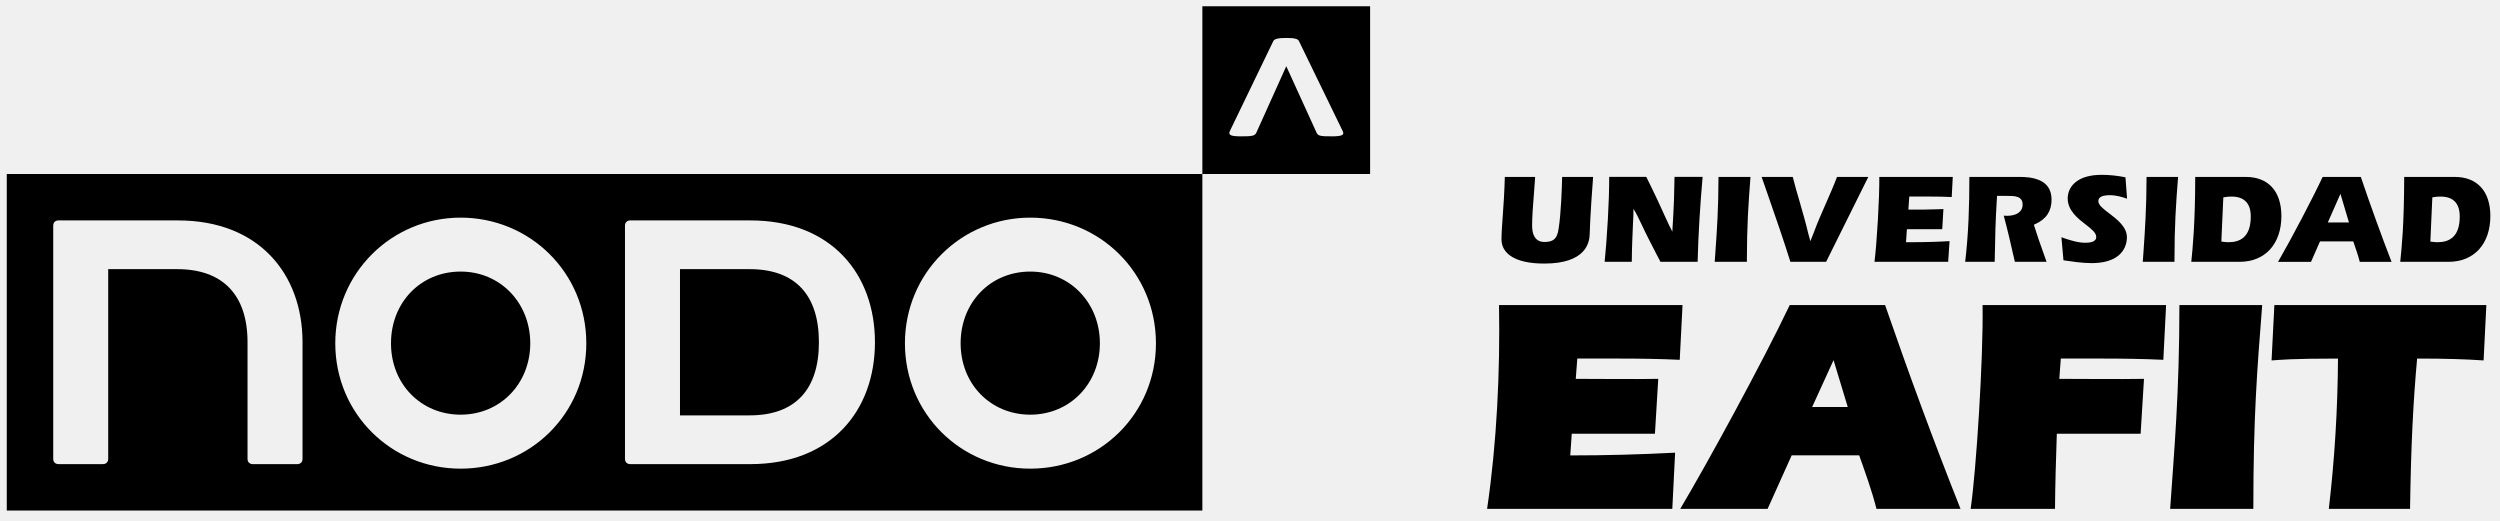
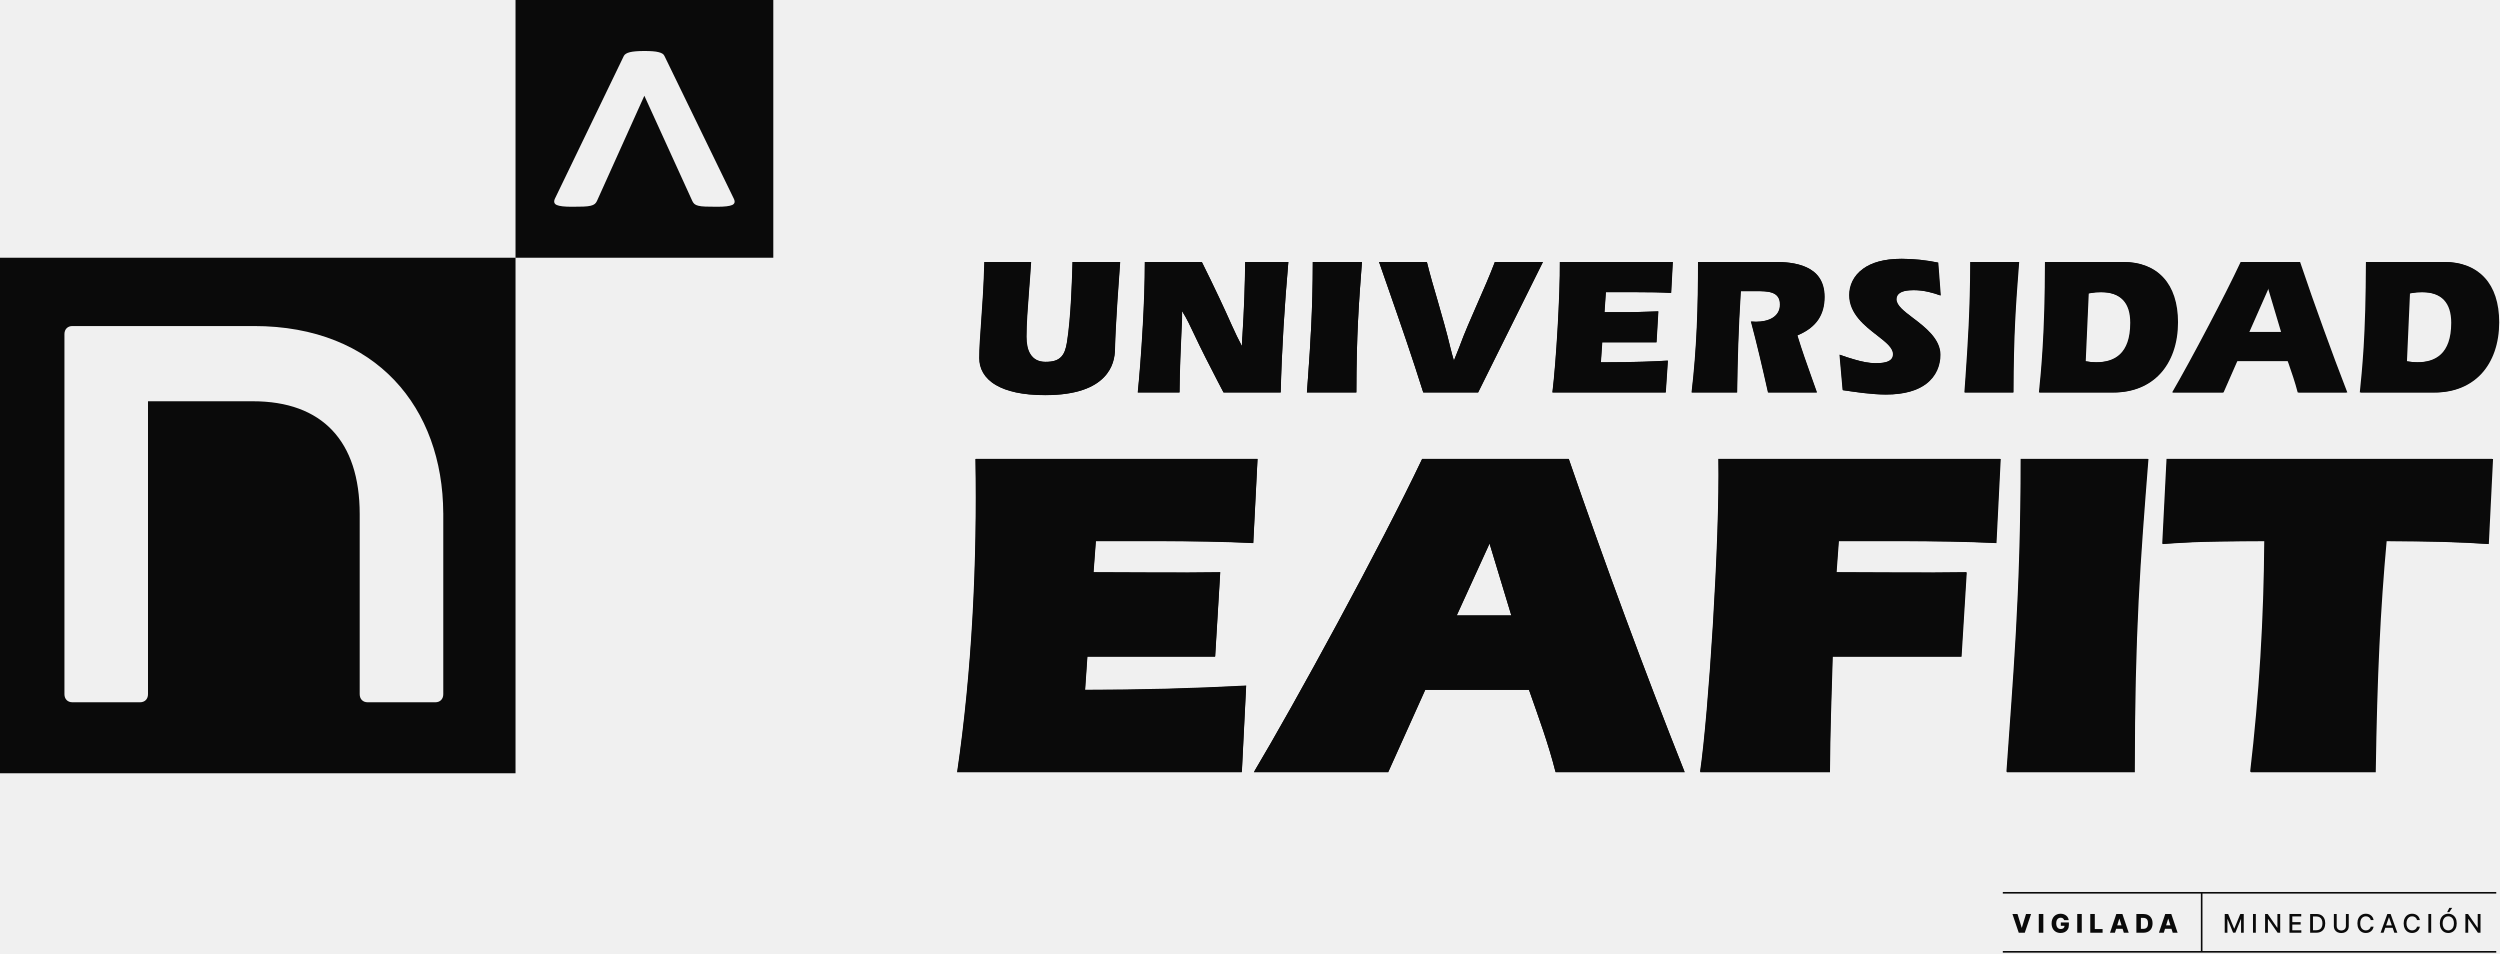
- <svg xmlns="http://www.w3.org/2000/svg" width="880.94" height="183.453" viewBox="0 0 880.94 183.453" fill="none" version="1.1" id="svg17">
-   <defs id="defs17" />
-   <path d="m 875.163,127.004 c -6.478,-0.439 -13.371,-0.655 -23.426,-0.655 -1.406,15.399 -2.173,30.902 -2.492,52.963 h -28.626 c 2.052,-17.532 3.123,-35.088 3.234,-52.963 -16.645,0 -19.847,0.44 -23.41,0.655 l 0.991,-19.496 h 74.695 z m -110.454,52.316 c 1.414,-20.663 3.259,-40.375 3.259,-71.812 h 29.177 c -1.837,23.37 -3.123,39.512 -3.123,71.812 h -29.305 z m -2.404,-52.531 c -6.797,-0.328 -14.393,-0.44 -21.19,-0.44 h -14.936 l -0.527,7.149 c 9.696,0 20.143,0.159 29.84,0 l -1.19,19.337 h -29.529 c -0.287,8.801 -0.575,17.651 -0.639,26.477 h -29.728 c 1.949,-13.227 4.529,-53.394 4.202,-71.812 h 64.671 l -0.974,19.281 z m -101.061,52.531 h 29.6 c -9.401,-23.666 -18.251,-47.683 -26.581,-71.812 h -33.618 c -9.497,20.023 -29.392,56.421 -38.578,71.812 h 30.791 l 8.49,-18.874 h 23.786 c 2.188,6.222 4.488,12.476 6.094,18.874 m -15.128,-52.42 5,16.51 h -12.54 z m -54.192,-0.111 c -6.789,-0.328 -14.377,-0.44 -21.19,-0.44 h -14.92 l -0.535,7.149 c 9.704,0 19.368,0.159 29.065,0 l -1.166,19.337 h -29.313 l -0.527,7.643 c 12.348,0 24.624,-0.319 36.948,-0.966 l -0.99,19.8 h -65.263 c 3.419,-23.211 4.617,-48.346 4.201,-71.812 h 64.664 l -0.982,19.281 z" fill="#000000" id="path1" style="fill:#000000" />
-   <path d="m 540.487,68.755 c 0.167,-2.172 0.343,-4.377 0.463,-6.414 h -10.687 c -0.136,5.335 -0.455,9.952 -0.735,13.81 -0.247,3.323 -0.439,6.094 -0.439,8.243 0,2.292 1.078,4.592 3.858,6.198 2.38,1.39 6.006,2.284 11.222,2.284 7.3,0 11.293,-1.829 13.466,-4.073 2.14,-2.189 2.516,-4.769 2.54,-6.382 0.136,-5.886 0.974,-17.156 1.198,-20.072 h -10.911 c -0.095,3.786 -0.351,12.676 -1.27,18.411 -0.247,1.549 -0.622,2.651 -1.389,3.402 -0.759,0.767 -1.853,1.102 -3.555,1.102 -1.701,0 -2.755,-0.654 -3.458,-1.749 -0.655,-1.03 -0.911,-2.436 -0.911,-4.017 0,-2.995 0.296,-6.837 0.6,-10.735" fill="#000000" id="path2" style="fill:#000000" />
-   <path d="m 566.597,76.902 c -0.344,6.238 -0.807,11.909 -1.159,15.359 h 9.561 c 0.056,-5.615 0.28,-10.063 0.415,-13.242 0.064,-1.31 0.112,-2.38 0.152,-3.211 v -0.599 l 0.024,-1.614 c 1.102,1.726 1.917,3.499 2.788,5.336 1.669,3.578 3.554,7.204 5.415,10.822 0.383,0.719 0.751,1.406 1.31,2.508 h 13.099 c 0.119,-5.016 0.351,-10 0.647,-14.999 0.295,-4.944 0.679,-9.921 1.11,-14.928 h -9.896 c -0.032,2.724 -0.096,5.415 -0.192,8.083 -0.112,3.011 -0.255,5.95 -0.439,8.817 l -0.048,0.599 -0.088,1.789 c -0.823,-1.517 -1.541,-3.075 -2.26,-4.648 -0.943,-2.125 -1.917,-4.249 -2.916,-6.374 -1.294,-2.731 -2.627,-5.511 -4.009,-8.266 h -13.067 c 0,4.673 -0.184,9.768 -0.455,14.56" fill="#000000" id="path3" style="fill:#000000" />
-   <path d="m 604.479,88.707 c -0.087,1.206 -0.167,2.396 -0.263,3.554 h 11.334 c 0.024,-13.298 0.551,-20.263 1.278,-29.92 h -11.27 c -0.024,11.174 -0.551,18.93 -1.087,26.366" fill="#000000" id="path4" style="fill:#000000" />
-   <path d="m 630.901,92.261 h 12.579 l 14.864,-29.92 h -11.022 c -1.222,3.227 -2.62,6.382 -4.002,9.537 -1.453,3.331 -2.931,6.645 -4.177,10.056 -0.391,1.014 -0.791,2.029 -1.214,3.035 -0.295,-0.982 -0.551,-1.933 -0.799,-2.923 -0.846,-3.587 -1.892,-7.189 -2.931,-10.807 -0.862,-2.947 -1.741,-5.91 -2.476,-8.898 h -10.966 c 0.679,1.965 1.454,4.185 2.22,6.382 2.732,7.835 5.447,15.671 7.916,23.538" fill="#000000" id="path5" style="fill:#000000" />
-   <path d="m 684.015,69.298 c 1.246,0.04 2.476,0.064 3.722,0.136 l 0.375,-7.093 h -25.886 c 0.04,3.842 -0.184,9.489 -0.495,15.008 -0.335,5.927 -0.799,11.693 -1.206,14.912 h 25.966 l 0.487,-7.292 c -1.885,0.096 -3.642,0.2 -5.75,0.256 -2.381,0.079 -5.152,0.127 -8.938,0.127 h -0.671 l 0.056,-0.671 0.232,-3.322 0.04,-0.599 h 12.451 l 0.416,-7.093 c -0.751,0.016 -1.534,0.048 -2.332,0.08 -1.582,0.048 -3.139,0.104 -4.633,0.104 h -5.383 l 0.048,-0.679 0.231,-3.323 0.04,-0.591 h 6.933 c 1.366,0 2.803,0.016 4.321,0.04" fill="#000000" id="path6" style="fill:#000000" />
-   <path d="m 703.112,81.279 c 0.136,-3.906 0.311,-7.796 0.559,-11.661 l 0.04,-0.591 h 3.466 c 2.66,0 5.543,0 5.543,3.067 0,1.389 -0.623,2.332 -1.549,2.955 -1.102,0.759 -2.652,0.998 -3.978,0.998 -0.343,0 -0.695,-0.024 -1.054,-0.048 l -0.072,-0.016 c 0.695,2.604 1.358,5.232 1.989,7.892 0.679,2.803 1.294,5.583 1.933,8.386 h 11.174 c -0.448,-1.262 -0.903,-2.532 -1.35,-3.802 -1.022,-2.899 -2.069,-5.79 -2.971,-8.762 l -0.152,-0.519 0.487,-0.215 c 1.909,-0.863 3.379,-2.005 4.337,-3.459 0.927,-1.406 1.406,-3.107 1.406,-5.144 0,-3.753 -1.829,-5.742 -4.121,-6.789 -2.381,-1.102 -5.256,-1.23 -7.133,-1.23 h -17.707 c 0,5.008 -0.072,10 -0.296,15.032 -0.216,4.968 -0.599,9.936 -1.182,14.888 h 10.399 c 0.048,-3.65 0.136,-7.324 0.248,-10.982" fill="#000000" id="path7" style="fill:#000000" />
-   <path d="m 746.842,69.211 c 0.934,0.223 1.837,0.487 2.691,0.806 l -0.575,-7.539 c -1.342,-0.272 -2.723,-0.487 -4.105,-0.639 -1.422,-0.152 -2.844,-0.232 -4.273,-0.232 -4.05,0 -6.877,0.895 -8.754,2.244 -2.316,1.637 -3.219,3.962 -3.219,6.071 0,4.329 3.65,7.132 6.478,9.305 1.98,1.549 3.578,2.795 3.578,4.265 0,2.044 -2.852,2.044 -4.106,2.044 -1.413,0 -3.075,-0.343 -4.696,-0.814 -1.222,-0.336 -2.436,-0.743 -3.466,-1.126 l 0.718,8.122 c 1.438,0.208 3.059,0.456 4.681,0.647 1.805,0.208 3.626,0.352 5.215,0.352 4.289,0 7.229,-0.967 9.162,-2.42 2.42,-1.805 3.298,-4.369 3.298,-6.717 0,-3.643 -3.514,-6.334 -6.317,-8.451 -2.045,-1.557 -3.746,-2.851 -3.746,-4.257 0,-1.086 0.83,-1.613 1.805,-1.869 0.806,-0.192 1.685,-0.224 2.172,-0.224 1.15,0 2.324,0.152 3.459,0.416" fill="#000000" id="path8" style="fill:#000000" />
-   <path d="m 755.316,88.723 c -0.072,1.19 -0.184,2.388 -0.255,3.538 h 11.166 c 0.008,-13.298 0.535,-20.263 1.277,-29.92 h -11.11 c -0.024,11.174 -0.567,18.93 -1.078,26.382 z" fill="#000000" id="path9" style="fill:#000000" />
-   <path d="m 790.755,83.515 c -1.454,1.382 -3.419,1.837 -5.519,1.837 -0.304,0 -0.647,-0.016 -0.975,-0.048 -0.311,-0.016 -0.615,-0.048 -0.958,-0.111 l -0.551,-0.072 0.024,-0.567 0.646,-14.497 0.024,-0.503 0.496,-0.08 c 0.407,-0.072 0.806,-0.12 1.206,-0.168 0.399,-0.024 0.798,-0.04 1.198,-0.04 2.284,0 3.969,0.607 5.104,1.813 1.134,1.198 1.661,2.932 1.661,5.24 0,3.578 -0.919,5.838 -2.364,7.204 m 9.864,-17.555 c -2.149,-2.372 -5.312,-3.626 -9.257,-3.626 h -17.812 c -0.008,8.283 -0.231,14.601 -0.527,19.505 -0.279,4.593 -0.599,7.915 -0.854,10.415 h 16.98 c 4.569,0 8.211,-1.597 10.727,-4.329 2.62,-2.851 4.041,-6.949 4.041,-11.773 0,-4.425 -1.182,-7.875 -3.298,-10.191 z" fill="#000000" id="path10" style="fill:#000000" />
-   <path d="m 820.267,78.388 4.449,-10.08 3.003,10.08 z m 17.029,-0.647 c -1.861,-5.12 -3.666,-10.248 -5.399,-15.4 h -13.451 c -1.869,3.994 -4.592,9.353 -7.388,14.681 -3.059,5.838 -6.19,11.565 -8.33,15.247 h 11.621 l 2.995,-6.829 0.176,-0.367 h 11.709 l 0.152,0.415 0.008,0.016 c 0.766,2.244 1.549,4.473 2.14,6.765 h 11.198 c -1.861,-4.792 -3.666,-9.64 -5.431,-14.52" fill="#000000" id="path11" style="fill:#000000" />
-   <path d="m 864.396,83.515 c -1.47,1.39 -3.418,1.837 -5.519,1.837 -0.319,0 -0.655,-0.016 -0.974,-0.048 -0.304,-0.016 -0.615,-0.048 -0.967,-0.111 l -0.535,-0.072 0.024,-0.567 0.647,-14.497 0.016,-0.503 0.487,-0.08 c 0.407,-0.072 0.799,-0.12 1.214,-0.168 0.407,-0.024 0.783,-0.04 1.182,-0.04 2.293,0 3.978,0.607 5.12,1.813 1.118,1.198 1.661,2.932 1.661,5.24 0,3.578 -0.918,5.838 -2.364,7.204 m 9.848,-17.555 c -2.148,-2.372 -5.311,-3.626 -9.241,-3.626 h -17.811 c -0.024,8.283 -0.232,14.601 -0.519,19.505 -0.288,4.593 -0.623,7.915 -0.879,10.415 h 16.997 c 4.568,0 8.194,-1.597 10.726,-4.329 2.612,-2.851 4.034,-6.949 4.034,-11.773 0,-4.425 -1.166,-7.875 -3.307,-10.191 z" fill="#000000" id="path12" style="fill:#000000" />
-   <path d="m 288.566,120.608 c 0,-16.685 -8.338,-25.767 -24.416,-25.767 h -24.537 v 51.525 h 24.537 c 16.07,0 24.416,-9.081 24.416,-25.766 z" fill="#000000" id="path13" style="fill:#000000" />
-   <path d="M 2.387,179.905 H 423.684 V 61.305 H 2.387 Z M 363.038,76.688 c 24.416,0 44.288,19.384 44.288,44.288 0,24.904 -19.872,44.169 -44.288,44.169 -24.417,0 -44.161,-19.385 -44.161,-44.169 0,-24.784 19.872,-44.288 44.161,-44.288 z m -142.81,2.819 c 0,-1.102 0.735,-1.837 1.837,-1.837 h 42.324 c 28.586,0 43.921,18.889 43.921,42.939 0,24.049 -15.335,42.938 -43.921,42.938 h -42.324 c -1.102,0 -1.837,-0.734 -1.837,-1.837 V 79.515 Z m -57.915,-2.819 c 24.417,0 44.289,19.384 44.289,44.288 0,24.904 -19.872,44.169 -44.289,44.169 -24.416,0 -44.168,-19.385 -44.168,-44.169 0,-24.784 19.871,-44.288 44.168,-44.288 z M 18.753,120.609 V 79.507 c 0,-1.102 0.735,-1.837 1.837,-1.837 h 42.1 c 28.482,0 43.809,18.762 43.913,42.691 v 41.349 c 0,1.103 -0.735,1.837 -1.837,1.837 h -15.703 c -1.102,0 -1.837,-0.734 -1.837,-1.837 v -41.101 c 0,-16.685 -8.714,-25.767 -24.784,-25.767 h -24.312 v 66.86 c 0,1.103 -0.735,1.837 -1.837,1.837 h -15.703 c -1.102,0 -1.837,-0.734 -1.837,-1.837 v -41.101 z" fill="#000000" id="path14" style="fill:#000000" />
-   <path d="m 162.313,146.118 c 13.986,0 24.537,-10.919 24.537,-25.152 0,-14.233 -10.551,-25.271 -24.537,-25.271 -13.985,0 -24.536,10.799 -24.536,25.271 0,14.473 10.671,25.152 24.536,25.152 z" fill="#000000" id="path15" style="fill:#000000" />
-   <path d="m 363.037,146.118 c 13.986,0 24.537,-10.919 24.537,-25.152 0,-14.233 -10.551,-25.271 -24.537,-25.271 -13.985,0 -24.536,10.799 -24.536,25.271 0,14.473 10.671,25.152 24.536,25.152 z" fill="#000000" id="path16" style="fill:#000000" />
-   <path d="m 423.684,2.199 v 59.105 h 59.105 v -59.105 z m 29.568,11.174 c 0.719,0 1.342,0.016 1.869,0.056 0.528,0.04 0.967,0.112 1.334,0.208 0.36,0.096 0.639,0.208 0.847,0.343 0.208,0.136 0.351,0.311 0.439,0.535 l 15.423,31.733 c 0.336,0.679 0.208,1.15 -0.375,1.406 -0.583,0.264 -1.701,0.391 -3.363,0.391 -1.054,0 -1.917,-0.016 -2.58,-0.04 -0.662,-0.032 -1.19,-0.088 -1.573,-0.184 -0.391,-0.096 -0.679,-0.232 -0.879,-0.407 -0.191,-0.176 -0.343,-0.391 -0.455,-0.639 l -10.687,-23.442 -10.559,23.442 c -0.111,0.248 -0.271,0.455 -0.479,0.639 -0.207,0.176 -0.511,0.311 -0.918,0.407 -0.4,0.096 -0.935,0.16 -1.598,0.184 -0.663,0.024 -1.525,0.04 -2.58,0.04 -1.661,0 -2.779,-0.128 -3.362,-0.391 -0.583,-0.256 -0.719,-0.727 -0.415,-1.406 l 15.343,-31.773 c 0.191,-0.383 0.639,-0.663 1.35,-0.839 0.702,-0.176 1.781,-0.264 3.218,-0.264 z" fill="#000000" id="path17" style="fill:#000000" />
+ <svg xmlns="http://www.w3.org/2000/svg" width="831" height="317" viewBox="0 0 831 317" fill="none">
+   <g clip-path="url(#clip0_2610_2037)">
+     <path d="M0 257.037H171.361V85.681H0V257.042V257.037ZM21.419 170.913V111.056C21.419 109.45 22.473 108.374 24.057 108.374H84.398C125.226 108.374 147.188 135.7 147.336 170.545C147.336 170.545 147.341 170.545 147.345 170.545V230.76C147.345 232.366 146.291 233.438 144.707 233.438H122.203C120.619 233.438 119.565 232.366 119.565 230.76V170.904C119.565 146.605 107.082 133.381 84.043 133.381H49.194V230.756C49.194 232.362 48.14 233.434 46.561 233.434H24.057C22.473 233.434 21.419 232.362 21.419 230.756V170.899V170.913ZM171.361 85.681H257.042V0H171.361V85.681ZM243.356 68.146C242.486 68.536 240.813 68.729 238.328 68.729C236.753 68.729 235.47 68.707 234.479 68.671C233.488 68.626 232.703 68.541 232.124 68.393C231.541 68.254 231.11 68.047 230.819 67.787C230.532 67.518 230.303 67.204 230.137 66.836L214.181 31.83L198.414 66.836C198.248 67.204 198.011 67.518 197.701 67.787C197.391 68.047 196.934 68.254 196.333 68.393C195.736 68.536 194.938 68.626 193.947 68.671C192.955 68.707 191.672 68.729 190.098 68.729C187.613 68.729 185.94 68.536 185.069 68.146C184.199 67.76 183.993 67.061 184.45 66.042L207.359 18.598C207.646 18.028 208.319 17.611 209.377 17.346C210.431 17.086 212.033 16.951 214.186 16.951C215.262 16.951 216.191 16.978 216.98 17.041C217.765 17.104 218.429 17.207 218.968 17.346C219.506 17.485 219.927 17.66 220.237 17.862C220.546 18.068 220.762 18.333 220.892 18.656L243.921 66.042C244.419 67.056 244.231 67.76 243.361 68.146" fill="#0A0A0A" />
+   </g>
+   <path d="M416.564 180.531C406.723 180.052 395.723 179.898 385.842 179.898H364.208L363.429 190.269C377.503 190.269 391.515 190.504 405.574 190.269L403.886 218.305H361.387L360.624 229.392C378.528 229.392 396.325 228.933 414.197 227.989L412.764 256.696H318.133C323.088 223.037 324.822 186.59 324.221 152.573H417.983L416.564 180.531ZM495.14 180.692L502.394 204.636H484.212L495.14 180.692ZM517.093 256.696H560.014C546.379 222.379 533.556 187.552 521.478 152.573H472.736C458.962 181.603 430.114 234.387 416.794 256.696H461.445L473.761 229.335H508.252C511.42 238.352 514.764 247.421 517.093 256.696ZM663.634 180.531C653.776 180.052 642.761 179.898 632.904 179.898H611.246L610.482 190.269C624.542 190.269 639.687 190.504 653.751 190.269L652.026 218.305H609.21C608.795 231.069 608.379 243.902 608.287 256.696H565.187C568.015 237.515 571.754 179.276 571.276 152.573H665.044L663.634 180.531ZM667.117 256.696C669.167 226.737 671.842 198.154 671.842 152.573H714.147C711.488 186.465 709.615 209.865 709.615 256.696H667.117ZM827.285 180.846C817.89 180.21 807.894 179.898 793.319 179.898C791.283 202.227 790.166 224.703 789.703 256.696H748.2C751.175 231.269 752.73 205.819 752.893 179.898C728.753 179.898 724.113 180.531 718.95 180.846L720.383 152.573H828.687L827.285 180.846Z" fill="#0A0A0A" />
+   <path d="M341.997 96.374C342.244 93.221 342.499 90.031 342.667 87.079H327.176C326.975 94.816 326.522 101.507 326.112 107.102C325.757 111.919 325.48 115.936 325.48 119.053C325.48 122.382 327.037 125.711 331.076 128.035C334.53 130.054 339.787 131.35 347.354 131.35C357.937 131.35 363.725 128.694 366.878 125.438C369.983 122.262 370.53 118.529 370.562 116.185C370.753 107.65 371.978 91.31 372.296 87.079H356.481C356.342 92.566 355.972 105.454 354.637 113.778C354.275 116.027 353.728 117.622 352.626 118.706C351.523 119.821 349.936 120.301 347.47 120.301C345.096 120.301 343.468 119.358 342.459 117.761C341.504 116.262 341.134 114.224 341.134 111.934C341.134 107.588 341.558 102.023 341.997 96.374Z" fill="#0A0A0A" />
+   <path d="M379.856 108.189C379.362 117.233 378.69 125.46 378.176 130.464H392.041C392.118 122.317 392.449 115.872 392.642 111.265C392.734 109.367 392.804 107.811 392.858 106.608L392.872 105.738L392.895 103.4C394.49 105.899 395.671 108.47 396.934 111.141C399.355 116.329 402.084 121.593 404.789 126.833C405.344 127.875 405.875 128.871 406.686 130.464H425.685C425.861 123.195 426.193 115.959 426.622 108.72C427.056 101.556 427.602 94.338 428.235 87.078H413.89C413.844 91.024 413.751 94.934 413.613 98.794C413.452 103.156 413.243 107.422 412.975 111.58L412.905 112.451L412.782 115.048C411.594 112.846 410.546 110.589 409.507 108.308C408.14 105.229 406.723 102.146 405.275 99.064C403.394 95.099 401.467 91.079 399.462 87.078H380.518C380.518 93.858 380.25 101.238 379.856 108.189Z" fill="#0A0A0A" />
+   <path d="M434.795 125.307C434.671 127.056 434.549 128.779 434.418 130.462H450.857C450.889 111.179 451.652 101.084 452.716 87.078H436.368C436.336 103.28 435.567 114.522 434.795 125.307Z" fill="#0A0A0A" />
+   <path d="M473.098 130.464H491.34L512.891 87.078H496.914C495.14 91.758 493.121 96.335 491.109 100.905C489.006 105.737 486.856 110.541 485.052 115.485C484.49 116.953 483.903 118.424 483.287 119.89C482.855 118.471 482.486 117.092 482.131 115.654C480.905 110.456 479.387 105.229 477.883 99.985C476.628 95.715 475.363 91.414 474.298 87.078H458.398C459.386 89.927 460.504 93.151 461.622 96.335C465.583 107.692 469.521 119.053 473.098 130.464Z" fill="#0A0A0A" />
+   <path d="M550.122 97.167C551.925 97.222 553.715 97.26 555.518 97.365L556.064 87.078H518.531C518.591 92.654 518.26 100.837 517.811 108.841C517.32 117.429 516.648 125.792 516.062 130.463H553.715L554.424 119.89C551.695 120.032 549.145 120.175 546.083 120.259C542.629 120.37 538.608 120.444 533.118 120.444H532.141L532.218 119.465L532.55 114.648L532.602 113.785H533.45H550.653L551.255 103.503C550.162 103.526 549.035 103.576 547.872 103.618C545.583 103.687 543.318 103.772 541.158 103.772H534.307H533.351L533.421 102.782L533.751 97.969L533.805 97.113H534.639H543.855C545.838 97.113 547.917 97.138 550.122 97.167Z" fill="#0A0A0A" />
+   <path d="M577.805 114.54C578.006 108.876 578.253 103.24 578.622 97.634L578.684 96.775H579.517H583.531H583.709C587.571 96.775 591.747 96.775 591.747 101.226C591.747 103.24 590.847 104.605 589.505 105.511C587.903 106.609 585.659 106.964 583.732 106.964C583.232 106.964 582.73 106.925 582.207 106.894L582.1 106.871C583.107 110.648 584.064 114.455 584.98 118.309C585.96 122.371 586.861 126.404 587.779 130.465H603.98C603.333 128.637 602.677 126.795 602.021 124.953C600.534 120.752 599.024 116.56 597.714 112.25L597.489 111.496L598.19 111.179C600.959 109.924 603.086 108.273 604.48 106.17C605.822 104.128 606.517 101.668 606.517 98.71C606.517 93.267 603.864 90.386 600.534 88.865C597.081 87.27 592.919 87.079 590.19 87.079H564.511C564.511 94.339 564.409 101.577 564.086 108.876C563.769 116.081 563.216 123.287 562.367 130.465H577.443C577.513 125.168 577.637 119.844 577.805 114.54Z" fill="#0A0A0A" />
+   <path d="M641.217 97.044C642.574 97.364 643.877 97.753 645.124 98.215L644.294 87.286C642.351 86.892 640.346 86.584 638.342 86.361C636.284 86.138 634.219 86.031 632.145 86.031C626.272 86.031 622.172 87.323 619.453 89.29C616.099 91.665 614.788 95.039 614.788 98.091C614.788 104.363 620.083 108.436 624.176 111.589C627.052 113.832 629.364 115.642 629.364 117.777C629.364 120.736 625.224 120.736 623.413 120.736C621.363 120.736 618.949 120.243 616.599 119.551C614.827 119.06 613.07 118.47 611.574 117.919L612.616 129.701C614.705 130.005 617.054 130.36 619.398 130.642C622.011 130.941 624.655 131.151 626.958 131.151C633.179 131.151 637.441 129.746 640.238 127.646C643.746 125.026 645.018 121.307 645.018 117.908C645.018 112.628 639.923 108.721 635.861 105.652C632.893 103.398 630.426 101.522 630.426 99.476C630.426 97.895 631.629 97.136 633.048 96.762C634.219 96.481 635.49 96.444 636.199 96.444C637.863 96.444 639.568 96.658 641.217 97.044Z" fill="#0A0A0A" />
+   <path d="M653.502 125.33C653.395 127.057 653.239 128.791 653.133 130.462H669.317C669.332 111.179 670.097 101.082 671.176 87.078H655.067C655.029 103.28 654.242 114.524 653.502 125.33Z" fill="#0A0A0A" />
+   <path d="M719.187 92.335C716.065 88.898 711.481 87.079 705.76 87.079H679.939C679.925 99.086 679.61 108.25 679.178 115.357C678.778 122.016 678.315 126.834 677.938 130.464H702.555C709.174 130.464 714.456 128.144 718.108 124.19C721.9 120.051 723.973 114.117 723.973 107.117C723.973 100.704 722.263 95.699 719.187 92.335ZM704.89 117.777C702.785 119.782 699.933 120.443 696.889 120.443C696.45 120.443 695.948 120.421 695.479 120.37C695.033 120.352 694.584 120.301 694.093 120.21L693.299 120.106L693.329 119.288L694.269 98.262L694.298 97.53L695.016 97.414C695.609 97.307 696.187 97.245 696.767 97.168C697.346 97.137 697.923 97.113 698.501 97.113C701.816 97.113 704.257 98 705.907 99.737C707.548 101.472 708.319 103.987 708.319 107.331C708.319 112.52 706.986 115.797 704.89 117.777Z" fill="#0A0A0A" />
+   <path d="M772.379 109.407C769.682 101.985 767.06 94.546 764.549 87.079H745.048C742.343 92.868 738.389 100.644 734.335 108.36C729.895 116.821 725.365 125.131 722.258 130.464H739.106L743.453 120.564L743.708 120.031H744.293H760.069H760.687L760.903 120.634V120.649L760.918 120.652C762.034 123.913 763.168 127.135 764.016 130.464H780.255C777.559 123.514 774.937 116.491 772.379 109.407ZM747.685 110.347L754.135 95.735L758.491 110.347H747.685Z" fill="#0A0A0A" />
+   <path d="M825.941 92.335C822.827 88.898 818.24 87.079 812.546 87.079H786.718C786.687 99.086 786.386 108.25 785.962 115.357C785.54 122.016 785.061 126.834 784.684 130.464H809.331C815.953 130.464 821.217 128.144 824.885 124.19C828.67 120.051 830.734 114.117 830.734 107.117C830.734 100.704 829.039 95.699 825.941 92.335ZM811.673 117.777C809.539 119.796 806.711 120.443 803.665 120.443C803.203 120.443 802.718 120.421 802.249 120.37C801.809 120.352 801.355 120.301 800.852 120.21L800.075 120.106L800.106 119.288L801.046 98.262L801.069 97.53L801.778 97.414C802.365 97.307 802.941 97.245 803.543 97.168C804.129 97.137 804.682 97.113 805.263 97.113C808.582 97.113 811.035 98 812.683 99.737C814.31 101.472 815.096 103.987 815.096 107.331C815.096 112.52 813.762 115.797 811.673 117.777Z" fill="#0A0A0A" />
+   <path d="M416.596 180.453C406.763 179.975 395.773 179.821 385.9 179.821H364.285L363.508 190.183C377.569 190.183 391.569 190.417 405.616 190.183L403.93 218.194H361.467L360.703 229.273C378.593 229.273 396.375 228.813 414.232 227.869L412.799 256.552H318.25C323.201 222.923 324.934 186.506 324.334 152.519H418.014L416.596 180.453ZM495.106 180.614L502.353 204.538H484.187L495.106 180.614ZM517.039 256.552H559.924C546.301 222.265 533.488 187.467 521.42 152.519H472.72C458.958 181.524 430.135 234.262 416.827 256.552H461.439L473.744 229.215H508.205C511.371 238.224 514.712 247.285 517.039 256.552ZM663.452 180.453C653.604 179.975 642.599 179.821 632.751 179.821H611.111L610.349 190.183C624.395 190.183 639.528 190.417 653.581 190.183L651.857 218.194H609.077C608.663 230.947 608.246 243.769 608.155 256.552H565.091C567.918 237.389 571.653 179.199 571.175 152.519H664.863L663.452 180.453ZM666.935 256.552C668.982 226.619 671.654 198.061 671.654 152.519H713.925C711.267 186.382 709.396 209.762 709.396 256.552H666.935ZM826.964 180.768C817.578 180.132 807.589 179.821 793.027 179.821C790.994 202.129 789.877 224.586 789.414 256.552H747.947C750.919 231.148 752.474 205.718 752.636 179.821C728.516 179.821 723.881 180.453 718.723 180.768L720.154 152.519H828.364L826.964 180.768Z" fill="#0A0A0A" />
+   <path d="M342.089 96.368C342.334 93.218 342.59 90.03 342.759 87.08H327.282C327.081 94.811 326.626 101.497 326.217 107.086C325.864 111.9 325.586 115.913 325.586 119.027C325.586 122.354 327.143 125.68 331.178 128.002C334.629 130.02 339.881 131.313 347.441 131.313C358.015 131.313 363.799 128.66 366.948 125.407C370.052 122.234 370.597 118.504 370.629 116.162C370.821 107.634 372.044 91.309 372.362 87.08H356.56C356.421 92.563 356.052 105.44 354.719 113.756C354.356 116.004 353.81 117.598 352.708 118.681C351.607 119.795 350.021 120.275 347.557 120.275C345.185 120.275 343.559 119.331 342.55 117.737C341.596 116.239 341.228 114.202 341.228 111.914C341.228 107.572 341.651 102.012 342.089 96.368Z" fill="#0A0A0A" />
+   <path d="M379.917 108.173C379.423 117.21 378.752 125.43 378.238 130.429H392.092C392.169 122.289 392.499 115.849 392.692 111.246C392.785 109.35 392.854 107.795 392.908 106.594L392.923 105.724L392.945 103.387C394.539 105.885 395.719 108.454 396.981 111.122C399.4 116.306 402.127 121.565 404.828 126.8C405.384 127.842 405.915 128.837 406.725 130.429H425.707C425.883 123.167 426.215 115.936 426.644 108.704C427.077 101.546 427.623 94.335 428.254 87.082H413.924C413.876 91.022 413.784 94.929 413.646 98.786C413.484 103.143 413.276 107.406 413.008 111.561L412.938 112.431L412.815 115.027C411.628 112.825 410.582 110.571 409.542 108.293C408.178 105.215 406.762 102.134 405.314 99.056C403.435 95.094 401.51 91.078 399.507 87.082H380.579C380.579 93.854 380.311 101.227 379.917 108.173Z" fill="#0A0A0A" />
+   <path d="M434.807 125.276C434.683 127.024 434.562 128.746 434.43 130.427H450.855C450.887 111.16 451.649 101.074 452.711 87.08H436.379C436.347 103.268 435.577 114.5 434.807 125.276Z" fill="#0A0A0A" />
+   <path d="M473.085 130.429H491.311L512.844 87.081H496.881C495.108 91.755 493.09 96.329 491.08 100.895C488.978 105.723 486.832 110.523 485.03 115.463C484.467 116.93 483.88 118.399 483.265 119.864C482.834 118.447 482.464 117.068 482.111 115.633C480.886 110.438 479.369 105.215 477.866 99.977C476.612 95.71 475.348 91.412 474.285 87.081H458.398C459.385 89.928 460.503 93.148 461.618 96.329C465.577 107.678 469.51 119.027 473.085 130.429Z" fill="#0A0A0A" />
+   <path d="M550.038 97.161C551.84 97.215 553.627 97.253 555.429 97.358L555.975 87.081H518.474C518.534 92.651 518.204 100.827 517.756 108.825C517.264 117.405 516.593 125.76 516.008 130.429H553.627L554.336 119.863C551.61 120.006 549.061 120.149 546.003 120.233C542.553 120.343 538.534 120.417 533.049 120.417H532.072L532.149 119.44L532.481 114.626L532.534 113.764H533.381H550.569L551.171 103.492C550.078 103.514 548.952 103.564 547.79 103.606C545.502 103.675 543.239 103.76 541.083 103.76H534.236H533.282L533.351 102.771L533.682 97.962L533.736 97.107H534.569H543.777C545.758 97.107 547.835 97.13 550.038 97.161Z" fill="#0A0A0A" />
+   <path d="M577.695 114.519C577.896 108.86 578.141 103.228 578.511 97.628L578.573 96.768H579.406H583.416H583.595C587.452 96.768 591.626 96.768 591.626 101.216C591.626 103.228 590.726 104.592 589.384 105.498C587.784 106.595 585.542 106.948 583.617 106.948C583.116 106.948 582.615 106.911 582.092 106.879L581.986 106.857C582.992 110.63 583.948 114.434 584.863 118.284C585.843 122.343 586.743 126.373 587.659 130.429H603.848C603.201 128.603 602.545 126.764 601.89 124.923C600.405 120.726 598.896 116.536 597.587 112.231L597.362 111.477L598.063 111.16C600.829 109.906 602.954 108.258 604.347 106.155C605.688 104.115 606.382 101.659 606.382 98.702C606.382 93.264 603.731 90.385 600.405 88.867C596.955 87.273 592.795 87.082 590.069 87.082H564.412C564.412 94.335 564.31 101.567 563.988 108.86C563.67 116.059 563.118 123.258 562.27 130.429H577.334C577.403 125.137 577.527 119.818 577.695 114.519Z" fill="#0A0A0A" />
+   <path d="M641.056 97.037C642.412 97.358 643.713 97.746 644.96 98.208L644.129 87.289C642.189 86.894 640.186 86.587 638.183 86.364C636.126 86.141 634.064 86.034 631.992 86.034C626.124 86.034 622.027 87.326 619.31 89.291C615.959 91.663 614.65 95.034 614.65 98.084C614.65 104.35 619.94 108.42 624.03 111.569C626.902 113.811 629.213 115.621 629.213 117.753C629.213 120.709 625.076 120.709 623.266 120.709C621.219 120.709 618.807 120.217 616.459 119.524C614.687 119.035 612.932 118.446 611.438 117.895L612.479 129.667C614.565 129.971 616.913 130.325 619.255 130.607C621.866 130.906 624.508 131.115 626.809 131.115C633.025 131.115 637.283 129.712 640.077 127.614C643.582 124.996 644.853 121.28 644.853 117.883C644.853 112.609 639.762 108.704 635.704 105.639C632.74 103.387 630.274 101.511 630.274 99.468C630.274 97.889 631.476 97.129 632.894 96.756C634.064 96.475 635.333 96.438 636.042 96.438C637.705 96.438 639.408 96.653 641.056 97.037Z" fill="#0A0A0A" />
+   <path d="M653.33 125.3C653.223 127.025 653.068 128.758 652.961 130.429H669.132C669.147 111.161 669.911 101.072 670.988 87.081H654.894C654.854 103.268 654.069 114.503 653.33 125.3Z" fill="#0A0A0A" />
+   <path d="M718.952 92.333C715.834 88.897 711.253 87.08 705.538 87.08H679.739C679.724 99.077 679.409 108.234 678.978 115.335C678.579 121.988 678.115 126.801 677.738 130.429H702.335C708.948 130.429 714.225 128.111 717.875 124.16C721.664 120.025 723.733 114.096 723.733 107.102C723.733 100.694 722.025 95.693 718.952 92.333ZM704.668 117.752C702.565 119.755 699.715 120.417 696.674 120.417C696.234 120.417 695.734 120.394 695.265 120.344C694.819 120.326 694.371 120.275 693.88 120.182L693.087 120.079L693.116 119.261L694.056 98.255L694.085 97.523L694.802 97.406C695.395 97.3 695.972 97.238 696.552 97.161C697.129 97.13 697.707 97.107 698.285 97.107C701.596 97.107 704.035 97.992 705.684 99.728C707.325 101.461 708.093 103.976 708.093 107.316C708.093 112.5 706.762 115.774 704.668 117.752Z" fill="#0A0A0A" />
+   <path d="M772.102 109.39C769.407 101.973 766.787 94.543 764.278 87.081H744.793C742.092 92.864 738.14 100.634 734.09 108.344C729.654 116.799 725.127 125.1 722.023 130.429H738.857L743.199 120.538L743.455 120.005H744.04H759.802H760.419L760.635 120.607V120.622L760.65 120.626C761.766 123.883 762.899 127.103 763.746 130.429H779.971C777.277 123.486 774.657 116.467 772.102 109.39ZM747.428 110.33L753.873 95.729L758.225 110.33H747.428Z" fill="#0A0A0A" />
+   <path d="M825.619 92.333C822.508 88.897 817.926 87.08 812.236 87.08H786.431C786.399 99.077 786.099 108.234 785.675 115.335C785.253 121.988 784.775 126.801 784.398 130.429H809.024C815.64 130.429 820.899 128.111 824.565 124.16C828.345 120.025 830.408 114.096 830.408 107.102C830.408 100.694 828.715 95.693 825.619 92.333ZM811.364 117.752C809.232 119.77 806.407 120.417 803.363 120.417C802.901 120.417 802.417 120.394 801.948 120.344C801.508 120.326 801.055 120.275 800.553 120.182L799.777 120.079L799.806 119.261L800.746 98.255L800.769 97.523L801.476 97.406C802.064 97.3 802.639 97.238 803.241 97.161C803.826 97.13 804.379 97.107 804.958 97.107C808.275 97.107 810.727 97.992 812.373 99.728C813.999 101.461 814.785 103.976 814.785 107.316C814.785 112.5 813.451 115.774 811.364 117.752Z" fill="#0A0A0A" />
+   <path d="M670.614 303.809L672.007 308.372H672.059L673.452 303.809H675.136L673.035 310.038H671.031L668.93 303.809H670.614Z" fill="#0A0A0A" />
+   <path d="M679.201 310.039H677.695V303.81H679.201V310.039Z" fill="#0A0A0A" />
+   <path d="M686.107 305.844C686.072 305.717 686.022 305.604 685.956 305.505C685.888 305.407 685.807 305.323 685.708 305.255C685.612 305.186 685.5 305.133 685.374 305.098C685.249 305.063 685.111 305.044 684.96 305.044C684.659 305.044 684.398 305.118 684.178 305.264C683.957 305.41 683.788 305.622 683.668 305.901C683.548 306.18 683.488 306.518 683.488 306.915C683.488 307.314 683.546 307.655 683.662 307.937C683.778 308.219 683.945 308.434 684.164 308.582C684.383 308.73 684.649 308.803 684.96 308.803C685.236 308.803 685.47 308.759 685.662 308.669C685.854 308.578 685.999 308.45 686.098 308.283C686.197 308.117 686.247 307.922 686.247 307.697L686.527 307.73H685.012V306.632H687.698V307.456C687.698 308.014 687.58 308.491 687.343 308.889C687.108 309.285 686.783 309.592 686.37 309.804C685.958 310.017 685.484 310.124 684.948 310.124C684.355 310.124 683.832 309.995 683.382 309.738C682.933 309.48 682.581 309.113 682.331 308.635C682.078 308.157 681.953 307.59 681.953 306.933C681.953 306.423 682.029 305.969 682.181 305.572C682.333 305.176 682.545 304.84 682.819 304.564C683.091 304.288 683.407 304.08 683.767 303.937C684.127 303.795 684.515 303.725 684.93 303.725C685.292 303.725 685.627 303.776 685.939 303.88C686.251 303.982 686.526 304.129 686.766 304.317C687.006 304.505 687.202 304.73 687.352 304.989C687.501 305.249 687.595 305.534 687.631 305.844H686.107Z" fill="#0A0A0A" />
+   <path d="M691.977 310.039H690.473V303.81H691.977V310.039Z" fill="#0A0A0A" />
+   <path d="M694.805 310.039V303.81H696.311V308.816H698.901V310.039H694.805Z" fill="#0A0A0A" />
+   <path d="M702.773 307.587H706.155V308.731H702.773V307.587ZM702.989 310.039H701.371L703.472 303.809H705.476L707.579 310.039H705.96L704.497 305.379H704.448L702.989 310.039Z" fill="#0A0A0A" />
+   <path d="M711.639 308.755H712.377C712.726 308.755 713.022 308.696 713.264 308.578C713.506 308.459 713.69 308.265 713.815 307.996C713.939 307.728 714.002 307.369 714.002 306.921C714.002 306.473 713.939 306.116 713.813 305.849C713.687 305.583 713.503 305.39 713.259 305.271C713.013 305.152 712.713 305.094 712.356 305.094H711.639V308.755ZM712.435 310.039H710.133V303.81H712.433C713.067 303.81 713.614 303.934 714.073 304.182C714.533 304.43 714.887 304.787 715.136 305.253C715.386 305.718 715.51 306.274 715.51 306.921C715.51 307.57 715.386 308.128 715.137 308.593C714.889 309.06 714.535 309.417 714.074 309.665C713.614 309.914 713.068 310.039 712.435 310.039Z" fill="#0A0A0A" />
+   <path d="M719.027 307.587H722.41V308.731H719.027V307.587ZM719.243 310.039H717.625L719.727 303.809H721.731L723.833 310.039H722.215L720.751 305.379H720.702L719.243 310.039Z" fill="#0A0A0A" />
+   <path d="M739.5 303.809H740.641L742.624 308.651H742.696L744.68 303.809H745.82V310.038H744.926V305.531H744.869L743.032 310.029H742.289L740.452 305.528H740.395V310.038H739.5V303.809Z" fill="#0A0A0A" />
+   <path d="M749.834 310.039H748.895V303.81H749.834V310.039Z" fill="#0A0A0A" />
+   <path d="M757.941 303.809V310.038H757.077L753.912 305.47H753.853V310.038H752.914V303.809H753.784L756.953 308.384H757.011V303.809H757.941Z" fill="#0A0A0A" />
+   <path d="M761.023 310.039V303.81H764.929V304.619H761.963V306.517H764.726V307.323H761.963V309.23H764.965V310.039H761.023Z" fill="#0A0A0A" />
+   <path d="M768.831 309.217H769.855C770.33 309.217 770.725 309.128 771.038 308.948C771.353 308.769 771.588 308.508 771.744 308.167C771.9 307.824 771.979 307.407 771.979 306.915C771.979 306.427 771.901 306.011 771.745 305.671C771.59 305.33 771.36 305.072 771.054 304.895C770.748 304.719 770.368 304.63 769.913 304.63H768.831V309.217ZM769.907 310.039H767.891V303.809H769.972C770.582 303.809 771.106 303.933 771.544 304.182C771.981 304.431 772.318 304.786 772.552 305.25C772.787 305.713 772.903 306.269 772.903 306.915C772.903 307.563 772.785 308.121 772.549 308.588C772.313 309.053 771.971 309.413 771.525 309.662C771.079 309.913 770.54 310.039 769.907 310.039Z" fill="#0A0A0A" />
+   <path d="M779.782 303.809H780.726V307.906C780.726 308.342 780.623 308.728 780.418 309.064C780.213 309.4 779.926 309.663 779.554 309.855C779.184 310.046 778.748 310.142 778.249 310.142C777.753 310.142 777.319 310.046 776.948 309.855C776.577 309.663 776.289 309.4 776.083 309.064C775.879 308.728 775.777 308.342 775.777 307.906V303.809H776.716V307.83C776.716 308.113 776.779 308.362 776.904 308.582C777.028 308.801 777.205 308.972 777.435 309.097C777.664 309.222 777.935 309.284 778.249 309.284C778.567 309.284 778.839 309.222 779.069 309.097C779.299 308.972 779.476 308.801 779.598 308.582C779.721 308.362 779.782 308.113 779.782 307.83V303.809Z" fill="#0A0A0A" />
+   <path d="M788.976 305.835H788.027C787.991 305.632 787.922 305.453 787.823 305.3C787.724 305.146 787.602 305.015 787.459 304.907C787.315 304.8 787.154 304.719 786.976 304.663C786.799 304.609 786.61 304.582 786.412 304.582C786.053 304.582 785.732 304.672 785.45 304.852C785.167 305.033 784.944 305.297 784.78 305.646C784.617 305.996 784.536 306.421 784.536 306.924C784.536 307.43 784.617 307.858 784.78 308.207C784.944 308.557 785.167 308.82 785.451 308.998C785.735 309.177 786.054 309.266 786.409 309.266C786.606 309.266 786.793 309.239 786.971 309.185C787.148 309.132 787.308 309.051 787.452 308.946C787.596 308.841 787.718 308.711 787.819 308.559C787.918 308.405 787.988 308.23 788.027 308.031L788.976 308.033C788.925 308.34 788.828 308.622 788.682 308.879C788.537 309.134 788.352 309.355 788.126 309.541C787.9 309.727 787.642 309.869 787.352 309.971C787.062 310.073 786.746 310.124 786.402 310.124C785.863 310.124 785.383 309.995 784.961 309.738C784.54 309.482 784.207 309.115 783.965 308.636C783.724 308.158 783.602 307.587 783.602 306.924C783.602 306.259 783.724 305.687 783.967 305.21C784.211 304.732 784.543 304.365 784.964 304.109C785.386 303.852 785.866 303.725 786.402 303.725C786.733 303.725 787.042 303.771 787.329 303.866C787.616 303.96 787.874 304.098 788.104 304.28C788.332 304.461 788.522 304.682 788.672 304.943C788.822 305.202 788.923 305.501 788.976 305.835Z" fill="#0A0A0A" />
+   <path d="M792.471 307.599H795.706V308.39H792.471V307.599ZM792.302 310.039H791.305L793.547 303.809H794.633L796.874 310.039H795.877L794.116 304.941H794.066L792.302 310.039Z" fill="#0A0A0A" />
+   <path d="M804.355 305.835H803.406C803.37 305.632 803.302 305.453 803.202 305.3C803.103 305.146 802.981 305.015 802.838 304.907C802.694 304.8 802.533 304.719 802.355 304.663C802.178 304.609 801.989 304.582 801.791 304.582C801.432 304.582 801.111 304.672 800.829 304.852C800.546 305.033 800.323 305.297 800.159 305.646C799.996 305.996 799.915 306.421 799.915 306.924C799.915 307.43 799.996 307.858 800.159 308.207C800.323 308.557 800.546 308.82 800.83 308.998C801.114 309.177 801.433 309.266 801.788 309.266C801.984 309.266 802.172 309.239 802.349 309.185C802.527 309.132 802.687 309.051 802.831 308.946C802.975 308.841 803.097 308.711 803.198 308.559C803.298 308.405 803.367 308.23 803.406 308.031L804.355 308.033C804.304 308.34 804.207 308.622 804.061 308.879C803.916 309.134 803.731 309.355 803.505 309.541C803.279 309.727 803.021 309.869 802.731 309.971C802.441 310.073 802.125 310.124 801.781 310.124C801.242 310.124 800.762 309.995 800.34 309.738C799.918 309.482 799.586 309.115 799.344 308.636C799.102 308.158 798.98 307.587 798.98 306.924C798.98 306.259 799.102 305.687 799.347 305.21C799.59 304.732 799.922 304.365 800.343 304.109C800.765 303.852 801.245 303.725 801.781 303.725C802.112 303.725 802.422 303.771 802.707 303.866C802.994 303.96 803.253 304.098 803.483 304.28C803.711 304.461 803.901 304.682 804.051 304.943C804.201 305.202 804.301 305.501 804.355 305.835Z" fill="#0A0A0A" />
+   <path d="M808.127 310.039H807.188V303.81H808.127V310.039Z" fill="#0A0A0A" />
+   <path d="M813.434 303.186L814.146 301.784H815.104L814.16 303.186H813.434ZM815.684 306.924C815.684 306.417 815.603 305.99 815.439 305.642C815.277 305.294 815.053 305.031 814.77 304.851C814.488 304.671 814.167 304.582 813.81 304.582C813.452 304.582 813.132 304.671 812.85 304.851C812.568 305.031 812.345 305.294 812.182 305.642C812.018 305.99 811.937 306.417 811.937 306.924C811.937 307.43 812.018 307.858 812.182 308.205C812.345 308.553 812.568 308.818 812.85 308.997C813.132 309.176 813.452 309.266 813.81 309.266C814.167 309.266 814.488 309.176 814.77 308.997C815.053 308.818 815.277 308.553 815.439 308.205C815.603 307.858 815.684 307.43 815.684 306.924ZM816.615 306.924C816.615 307.588 816.493 308.16 816.251 308.638C816.007 309.115 815.674 309.482 815.251 309.739C814.828 309.995 814.348 310.124 813.81 310.124C813.271 310.124 812.79 309.995 812.367 309.739C811.945 309.482 811.612 309.115 811.369 308.637C811.125 308.158 811.004 307.587 811.004 306.924C811.004 306.259 811.125 305.687 811.369 305.21C811.612 304.732 811.945 304.365 812.367 304.109C812.79 303.852 813.271 303.725 813.81 303.725C814.348 303.725 814.828 303.852 815.251 304.109C815.674 304.365 816.007 304.732 816.251 305.21C816.493 305.687 816.615 306.259 816.615 306.924Z" fill="#0A0A0A" />
+   <path d="M824.523 303.809V310.038H823.659L820.494 305.47H820.435V310.038H819.496V303.809H820.366L823.535 308.384H823.593V303.809H824.523Z" fill="#0A0A0A" />
+   <path d="M731.566 296.764V316.385H732.102V296.764" fill="#0A0A0A" />
+   <path d="M665.734 297.031H829.756V296.496H665.734" fill="#0A0A0A" />
+   <path d="M665.734 316.653H829.756V316.118H665.734" fill="#0A0A0A" />
+   <defs>
+     <clipPath id="clip0_2610_2037">
+       <rect width="257.037" height="257.037" fill="white" />
+     </clipPath>
+   </defs>
</svg>
